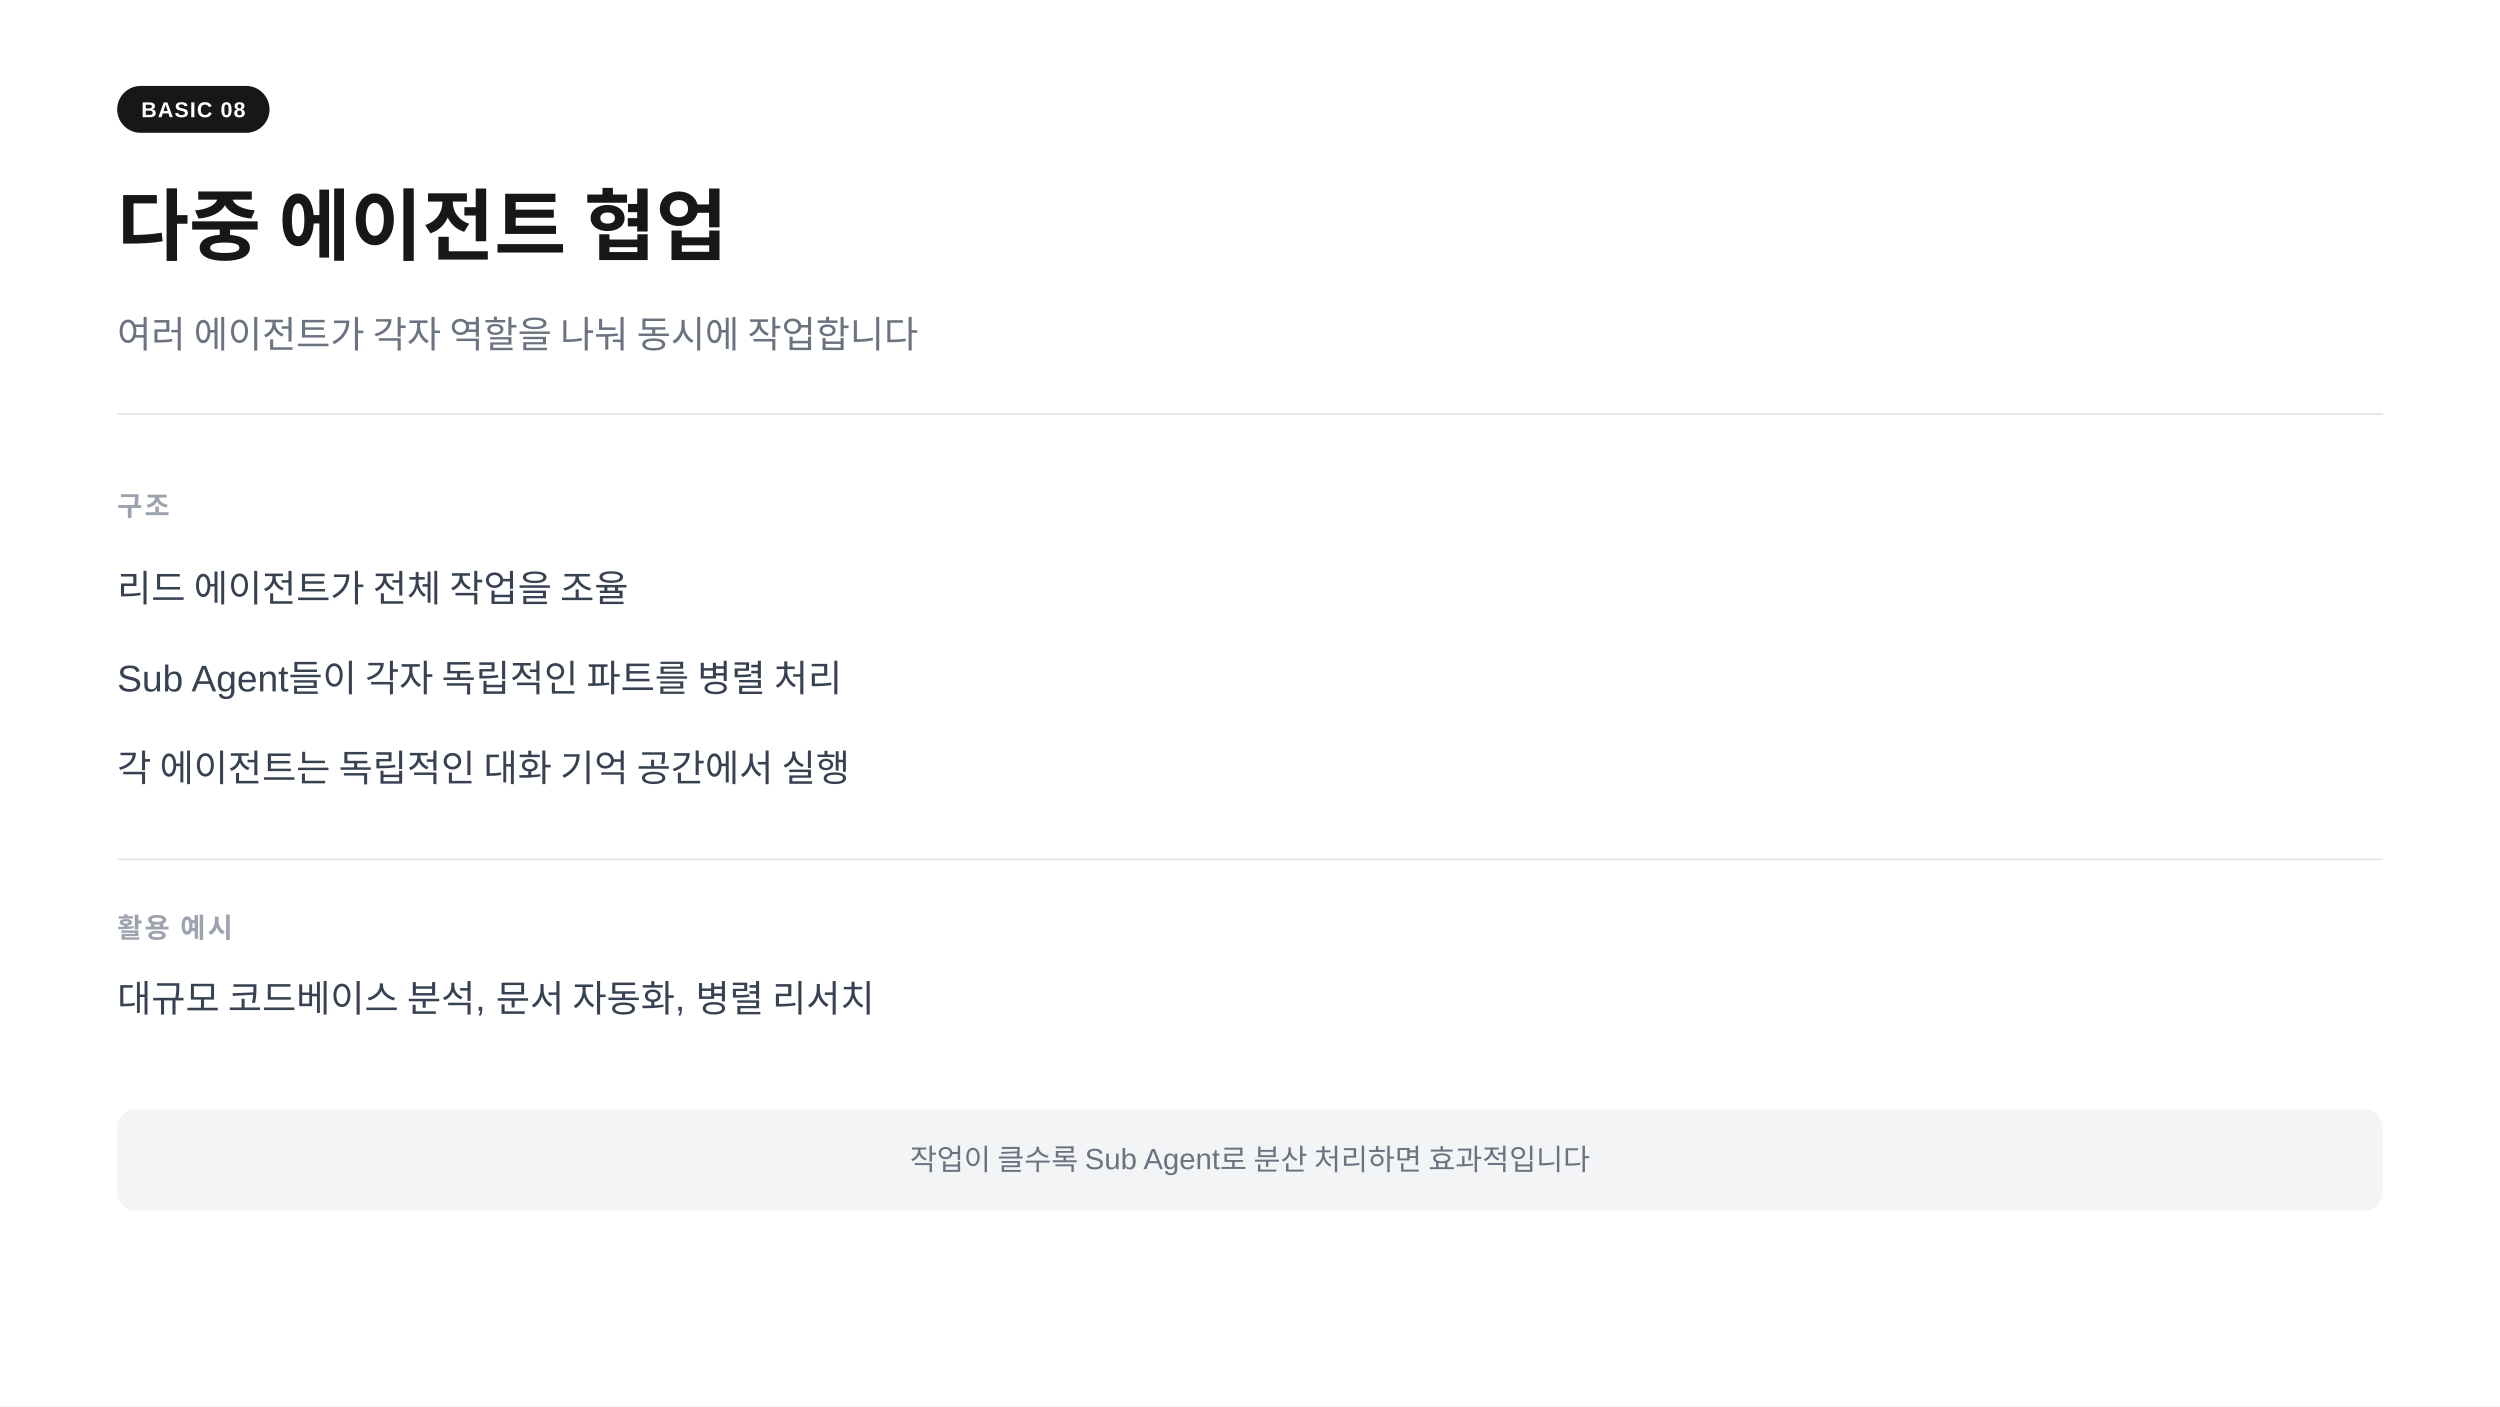
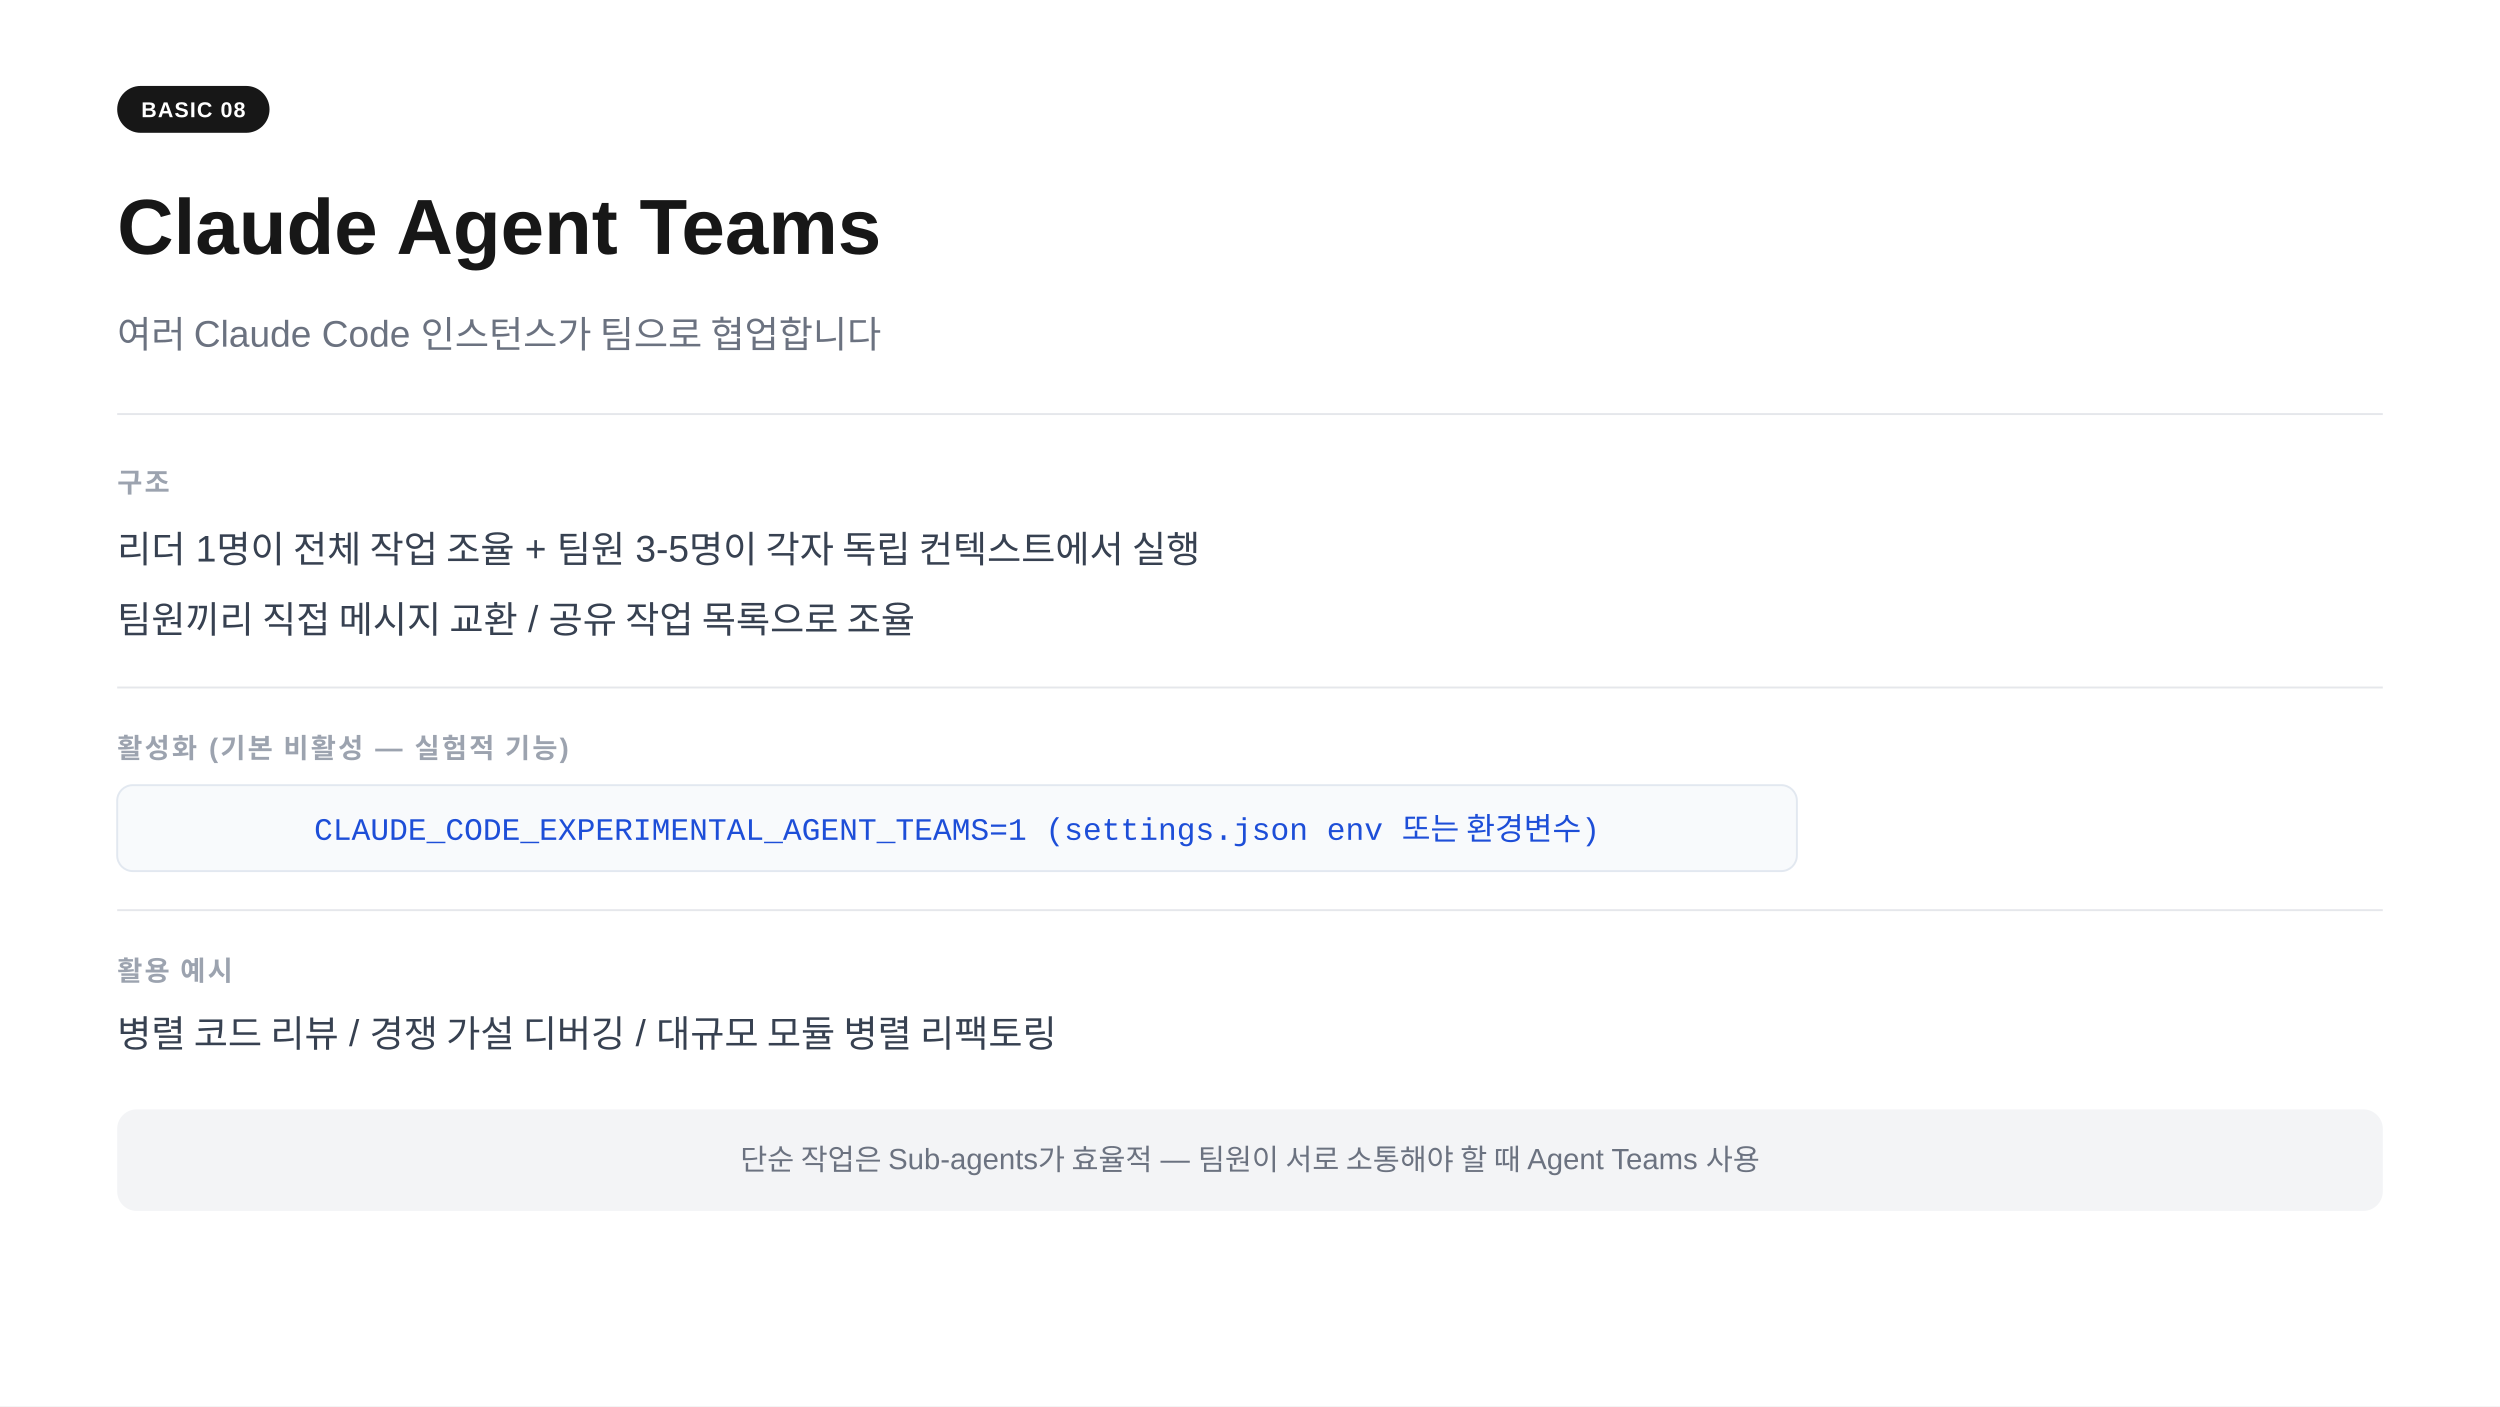
<svg xmlns="http://www.w3.org/2000/svg" width="1280" height="720" viewBox="0 0 1280 720">
  <rect width="1280" height="720" fill="#ffffff" />
  <rect x="60" y="44" width="78" height="24" rx="12" fill="#171717" />
  <text x="99" y="60" text-anchor="middle" font-family="-apple-system,BlinkMacSystemFont,'Segoe UI',Arial,sans-serif" font-size="11" font-weight="700" fill="#ffffff" letter-spacing="0.05em">BASIC 08</text>
-   <text x="60" y="130" font-family="-apple-system,BlinkMacSystemFont,'Segoe UI',Arial,sans-serif" font-size="40" font-weight="700" fill="#171717">다중 에이전트 협업</text>
-   <text x="60" y="178" font-family="-apple-system,BlinkMacSystemFont,'Segoe UI',Arial,sans-serif" font-size="19" fill="#6b7280">여러 에이전트가 각자 역할을 나눠 동시에 작업합니다</text>
+   <text x="60" y="130" font-family="-apple-system,BlinkMacSystemFont,'Segoe UI',Arial,sans-serif" font-size="40" font-weight="700" fill="#171717">Claude Agent Teams</text>
+   <text x="60" y="178" font-family="-apple-system,BlinkMacSystemFont,'Segoe UI',Arial,sans-serif" font-size="19" fill="#6b7280">여러 Claude Code 인스턴스가 팀으로 협업합니다</text>
  <line x1="60" y1="212" x2="1220" y2="212" stroke="#e5e7eb" stroke-width="1" />
-   <text x="60" y="264" font-family="-apple-system,BlinkMacSystemFont,'Segoe UI',Arial,sans-serif" font-size="14" font-weight="600" fill="#9ca3af" letter-spacing="0.08em">구조</text>
-   <text x="60" y="308" font-family="-apple-system,BlinkMacSystemFont,'Segoe UI',Arial,sans-serif" font-size="19" fill="#374151">리드 에이전트가 전체 작업을 조율</text>
-   <text x="60" y="354" font-family="-apple-system,BlinkMacSystemFont,'Segoe UI',Arial,sans-serif" font-size="19" fill="#374151">Sub Agent들이 각자 독립적인 파트를 병렬 처리</text>
-   <text x="60" y="400" font-family="-apple-system,BlinkMacSystemFont,'Segoe UI',Arial,sans-serif" font-size="19" fill="#374151">각 에이전트는 독립적인 대화 기억 공간에서 실행</text>
-   <line x1="60" y1="440" x2="1220" y2="440" stroke="#e5e7eb" stroke-width="1" />
-   <text x="60" y="480" font-family="-apple-system,BlinkMacSystemFont,'Segoe UI',Arial,sans-serif" font-size="14" font-weight="600" fill="#9ca3af" letter-spacing="0.08em">활용 예시</text>
-   <text x="60" y="518" font-family="-apple-system,BlinkMacSystemFont,'Segoe UI',Arial,sans-serif" font-size="19" fill="#374151">대규모 코드베이스 분석, 문서 자동화, 병렬 리서치</text>
+   <text x="60" y="252" font-family="-apple-system,BlinkMacSystemFont,'Segoe UI',Arial,sans-serif" font-size="14" font-weight="600" fill="#9ca3af" letter-spacing="0.08em">구조</text>
+   <text x="60" y="288" font-family="-apple-system,BlinkMacSystemFont,'Segoe UI',Arial,sans-serif" font-size="19" fill="#374151">리더 1명이 전체 작업 조율  +  팀원 3-5명이 각자 독립 컨텍스트에서 실행</text>
+   <text x="60" y="324" font-family="-apple-system,BlinkMacSystemFont,'Segoe UI',Arial,sans-serif" font-size="19" fill="#374151">팀원끼리 직접 메시지 교환  /  공유 작업 목록으로 조율</text>
+   <line x1="60" y1="352" x2="1220" y2="352" stroke="#e5e7eb" stroke-width="1" />
+   <text x="60" y="388" font-family="-apple-system,BlinkMacSystemFont,'Segoe UI',Arial,sans-serif" font-size="14" font-weight="600" fill="#9ca3af" letter-spacing="0.08em">활성화 (기본 비활성 — 실험적 기능)</text>
+   <rect x="60" y="402" width="860" height="44" rx="8" fill="#f8fafc" stroke="#e2e8f0" stroke-width="1" />
+   <text x="490" y="430" text-anchor="middle" font-family="'Courier New',Courier,monospace" font-size="16" fill="#1d4ed8">CLAUDE_CODE_EXPERIMENTAL_AGENT_TEAMS=1  (settings.json env 또는 환경변수)</text>
+   <line x1="60" y1="466" x2="1220" y2="466" stroke="#e5e7eb" stroke-width="1" />
+   <text x="60" y="502" font-family="-apple-system,BlinkMacSystemFont,'Segoe UI',Arial,sans-serif" font-size="14" font-weight="600" fill="#9ca3af" letter-spacing="0.08em">활용 예시</text>
+   <text x="60" y="536" font-family="-apple-system,BlinkMacSystemFont,'Segoe UI',Arial,sans-serif" font-size="19" fill="#374151">병렬 코드 리뷰  /  경쟁 가설 디버깅  /  대규모 모듈 병렬 리팩토링</text>
  <rect x="60" y="568" width="1160" height="52" rx="10" fill="#f3f4f6" />
-   <text x="640" y="599" text-anchor="middle" font-family="-apple-system,BlinkMacSystemFont,'Segoe UI',Arial,sans-serif" font-size="15" fill="#6b7280">작업이 클수록 Sub Agent로 분산 처리하면 효과적입니다</text>
+   <text x="640" y="599" text-anchor="middle" font-family="-apple-system,BlinkMacSystemFont,'Segoe UI',Arial,sans-serif" font-size="15" fill="#6b7280">단순 작업은 Sub-agents가 효율적  —  팀원이 서로 소통해야 할 때 Agent Teams 사용</text>
</svg>
